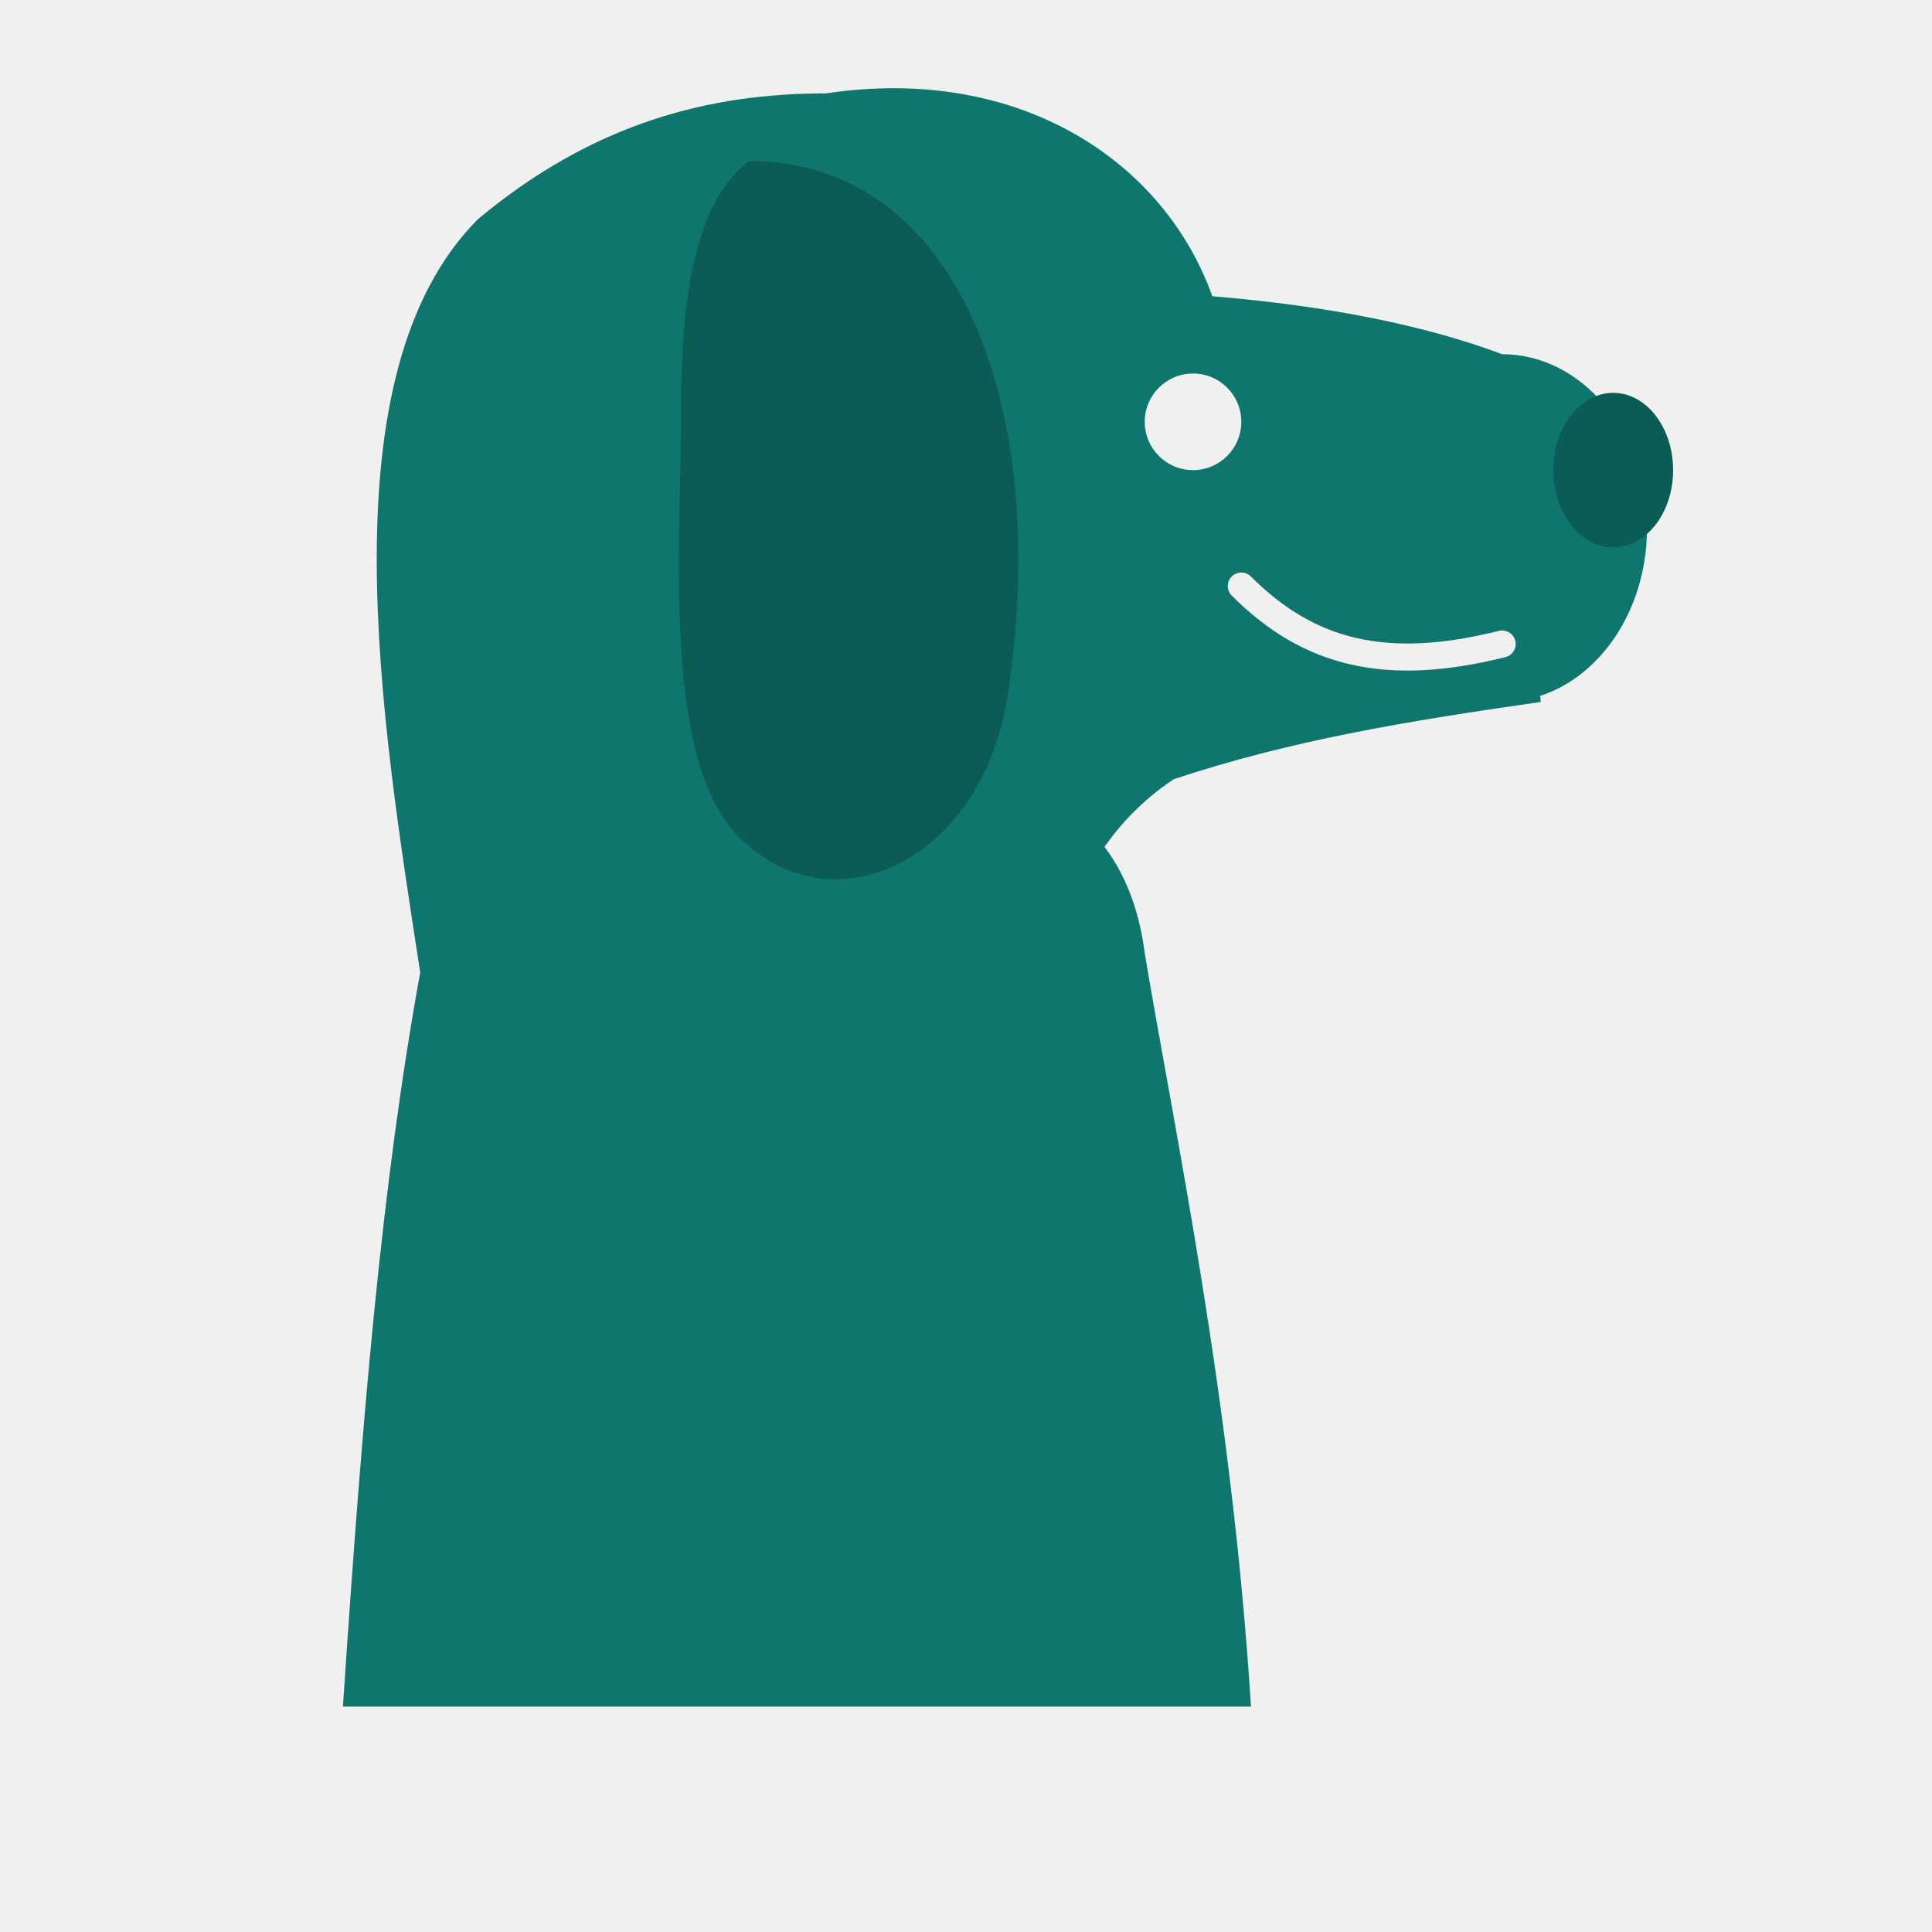
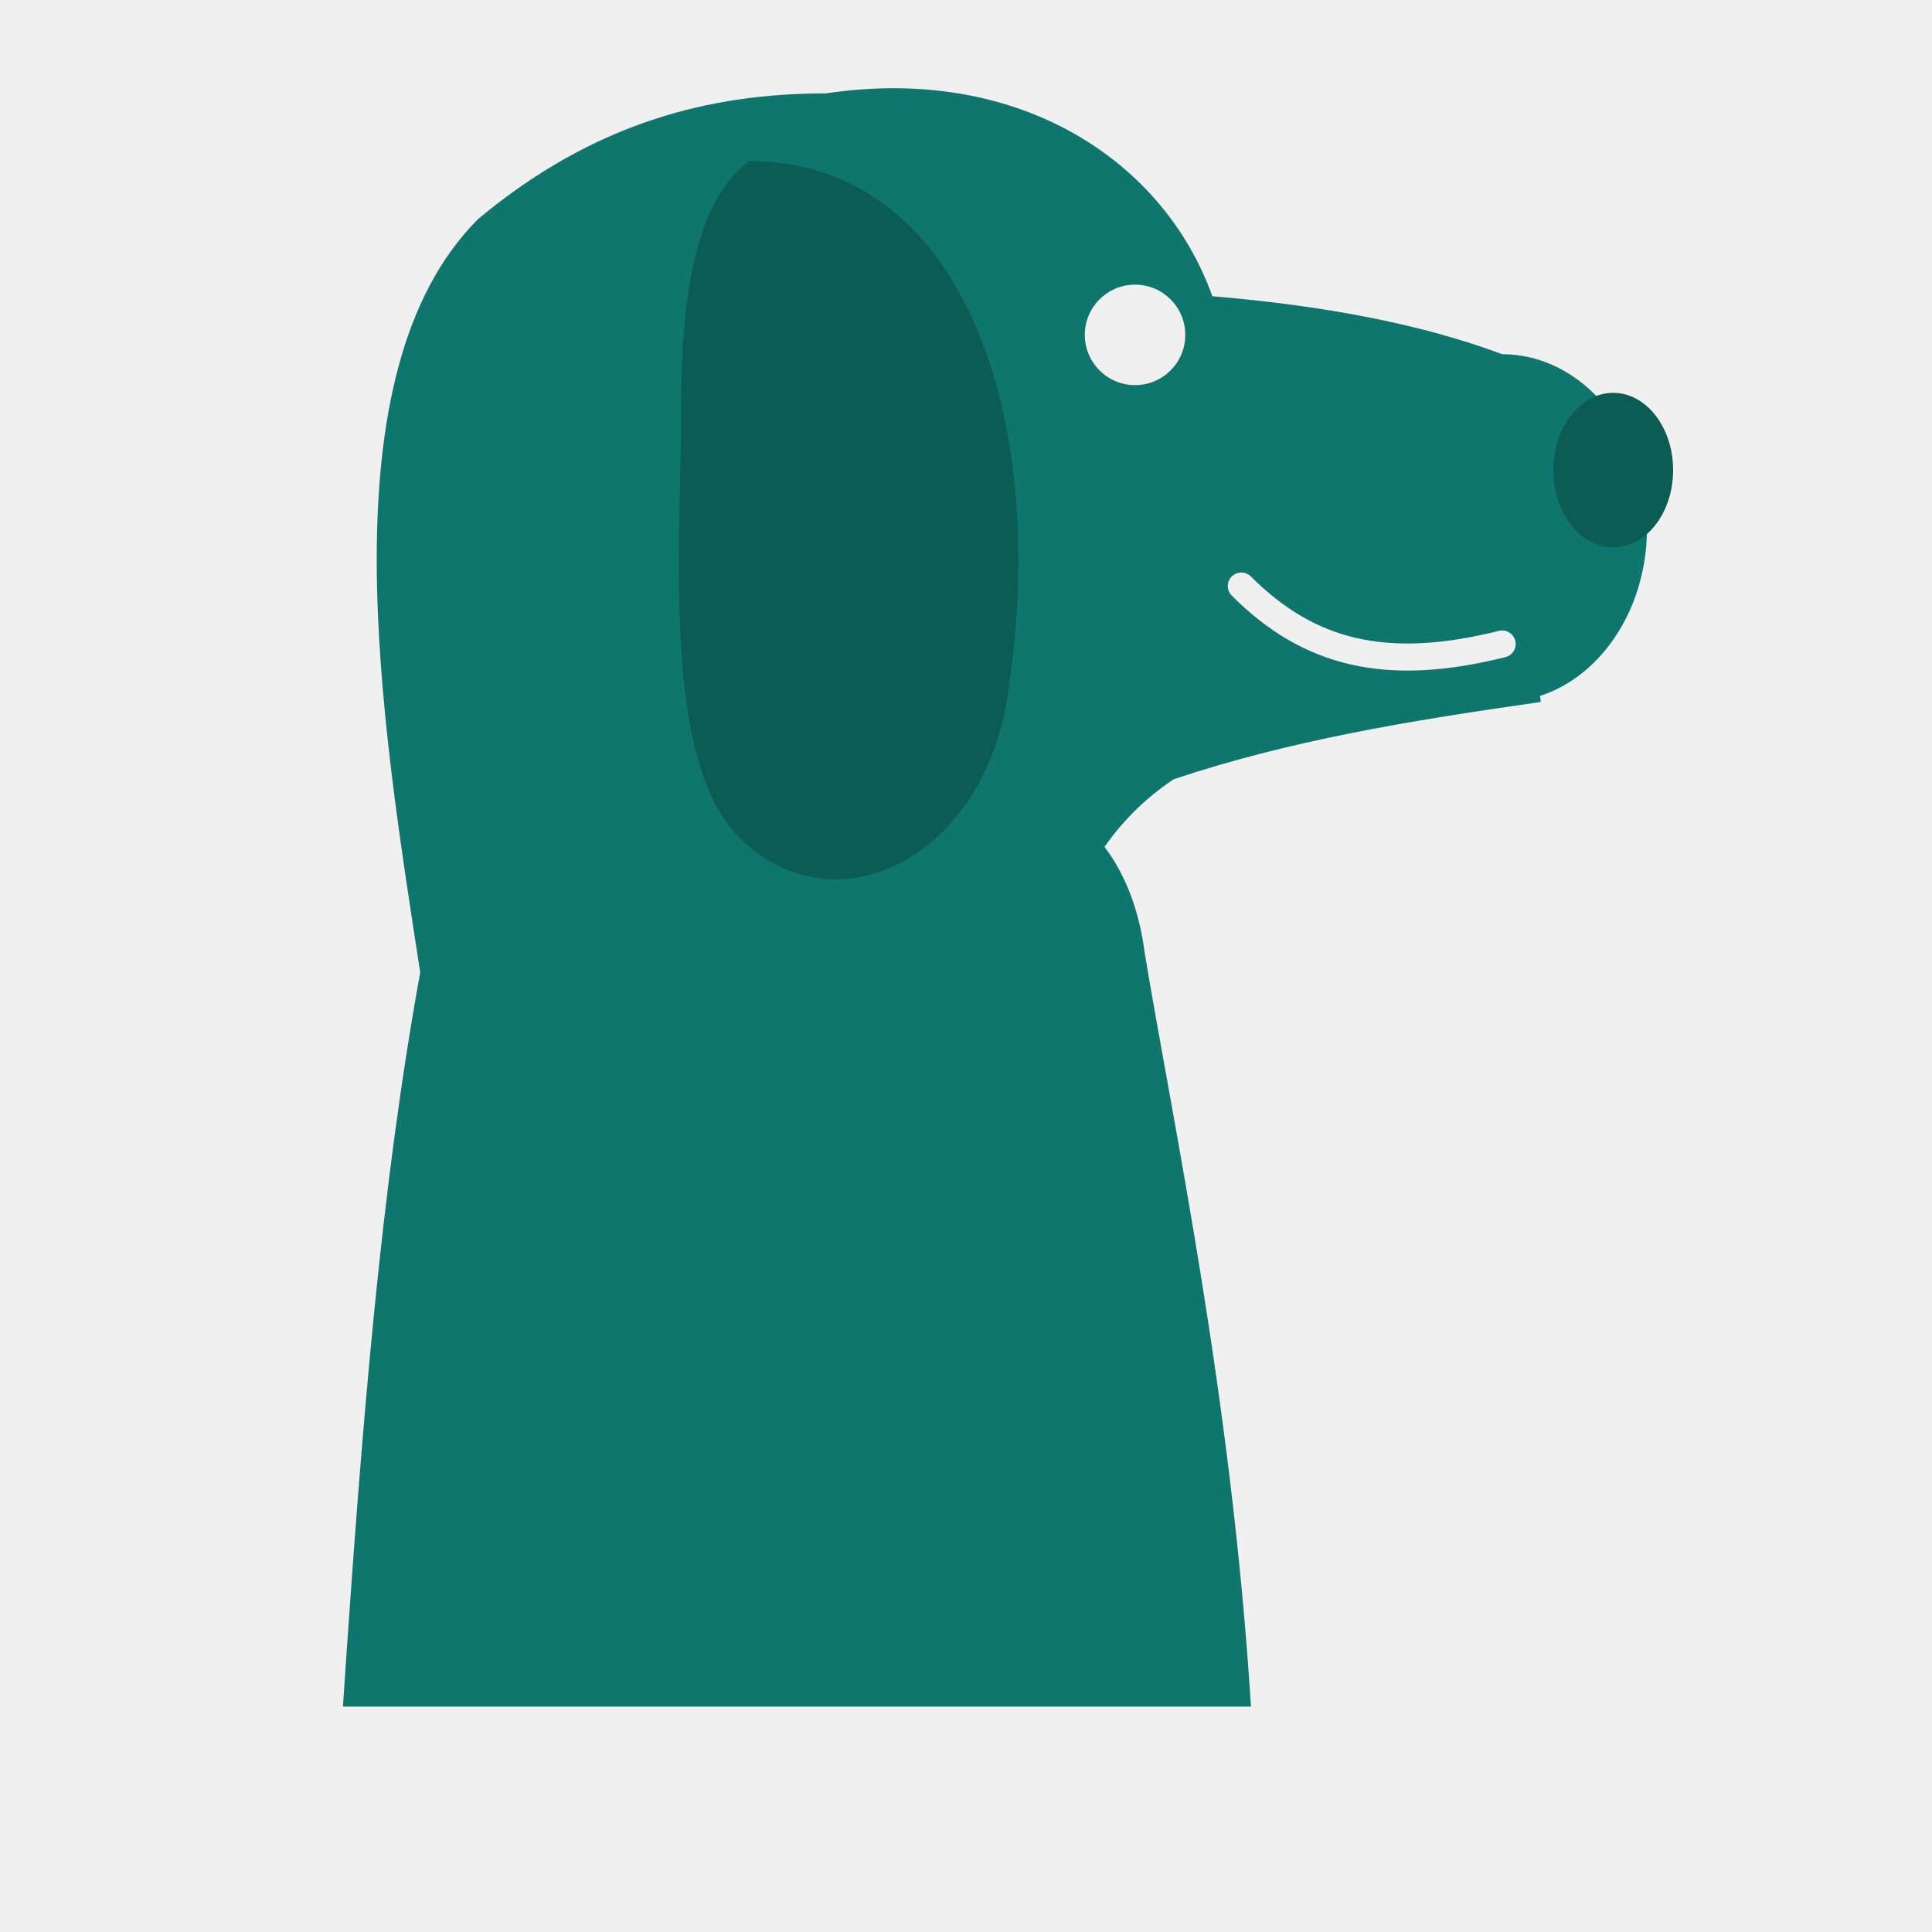
<svg xmlns="http://www.w3.org/2000/svg" viewBox="0 0 120 120">
  <defs>
    <mask id="k12" maskUnits="userSpaceOnUse" x="-20" y="-20" width="260" height="360">
      <rect x="-20" y="-20" width="260" height="360" fill="#fff" />
-       <circle cx="136" cy="67" r="5" fill="#000" />
+       <circle cx="130" cy="58" r="5.2" fill="#000" />
      <path d="M168 90 C156 93 148 91 141 84" fill="none" stroke="#000" stroke-width="2.8" stroke-linecap="round" />
    </mask>
  </defs>
  <g transform="translate(-7.5 -14) scale(.6)">
    <g mask="url(#k12)">
      <g fill="#0f766e">
        <path d="M56 124 C52 98 46 62 62 46 C74 36 86 33 98 33 C118 30 133 40 138 54 C150 55 160 57 168 60 L172 96 C158 98 146 100 134 104 C128 108 124 114 122 122 L100 134 Z" />
        <ellipse cx="168" cy="78" rx="15" ry="18" />
        <path d="M56 124 C52 146 50 170 48 200 L142 200 C140 168 134 140 131 122 C130 114 126 108 120 106 L100 96 Z" />
        <ellipse cx="179.5" cy="72" rx="6.2" ry="8" fill="#0c5c56" />
        <path fill="#0c5c56" d="M90 40 C112 40 121 66 117 94 C115 112 99 120 89 110 C81 102 83 80 83 66 C83 52 85 44 90 40 Z" />
      </g>
    </g>
  </g>
</svg>
